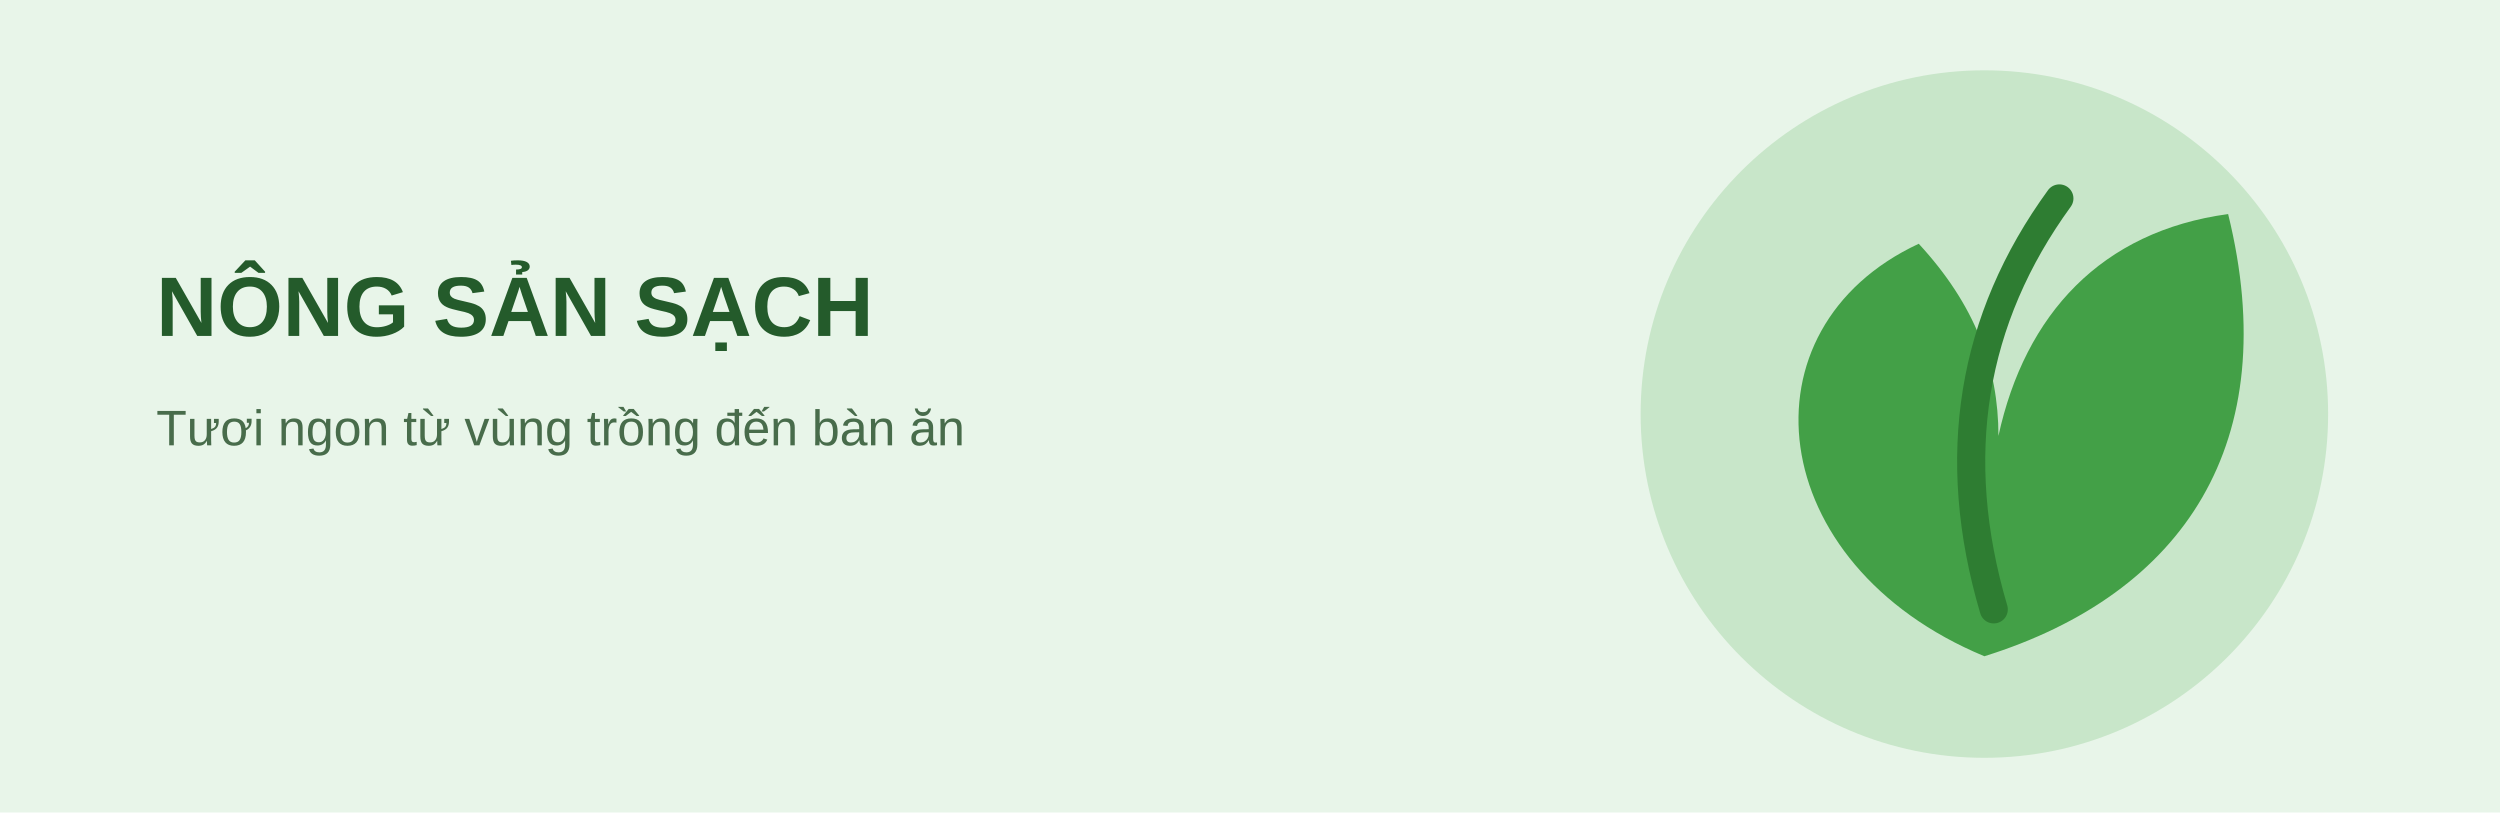
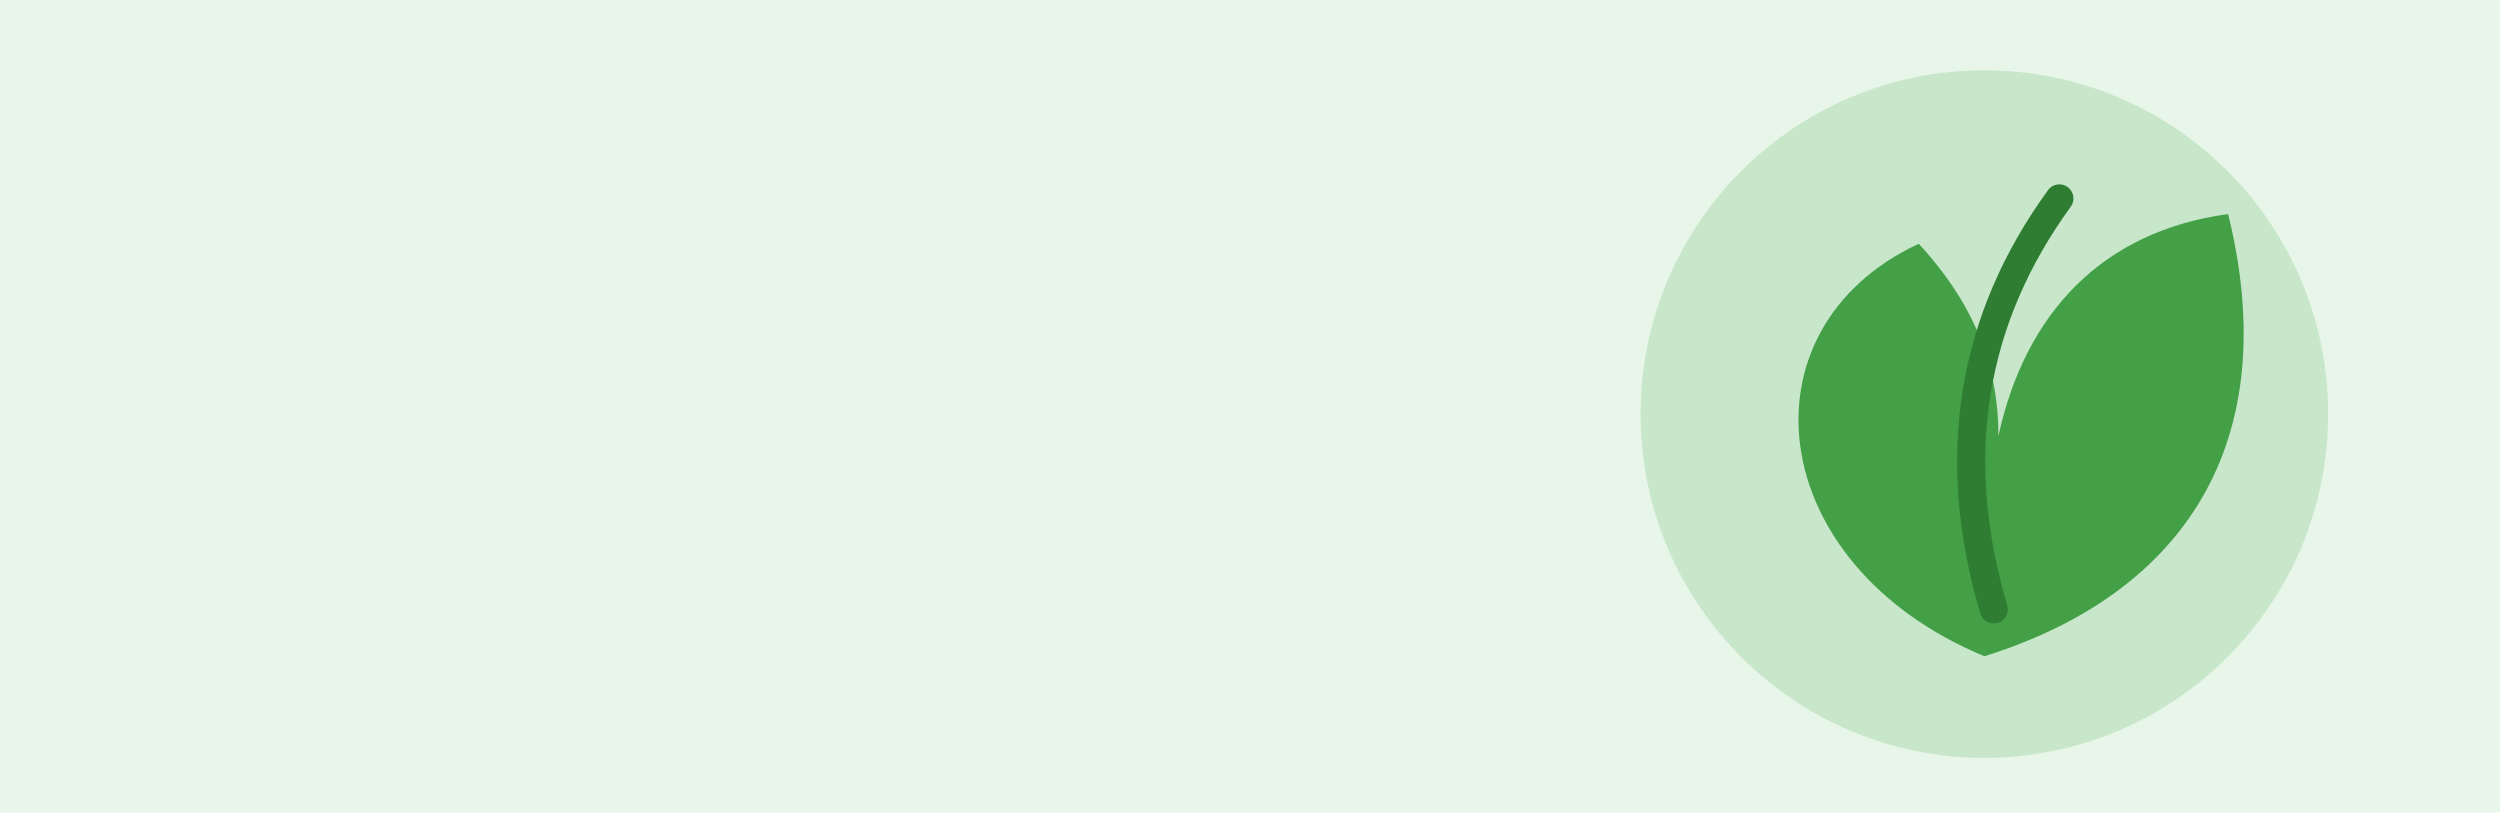
<svg xmlns="http://www.w3.org/2000/svg" width="1600" height="520" viewBox="0 0 1600 520">
  <rect width="1600" height="520" fill="#e8f5e9" />
  <circle cx="1270" cy="265" r="220" fill="#c8e6c9" />
  <path d="M1270 420c-142-59-158-210-42-264 36 39 51 79 51 123 17-78 66-131 147-142 36 146-28 243-156 283z" fill="#43a047" />
  <path d="M1276 390c-29-98-14-186 42-263" fill="none" stroke="#2e7d32" stroke-width="18" stroke-linecap="round" />
-   <text x="100" y="215" font-family="Arial,sans-serif" font-size="54" font-weight="700" fill="#245b2b">NÔNG SẢN SẠCH</text>
-   <text x="100" y="285" font-family="Arial,sans-serif" font-size="32" fill="#486c4b">Tươi ngon từ vùng trồng đến bàn ăn</text>
</svg>
